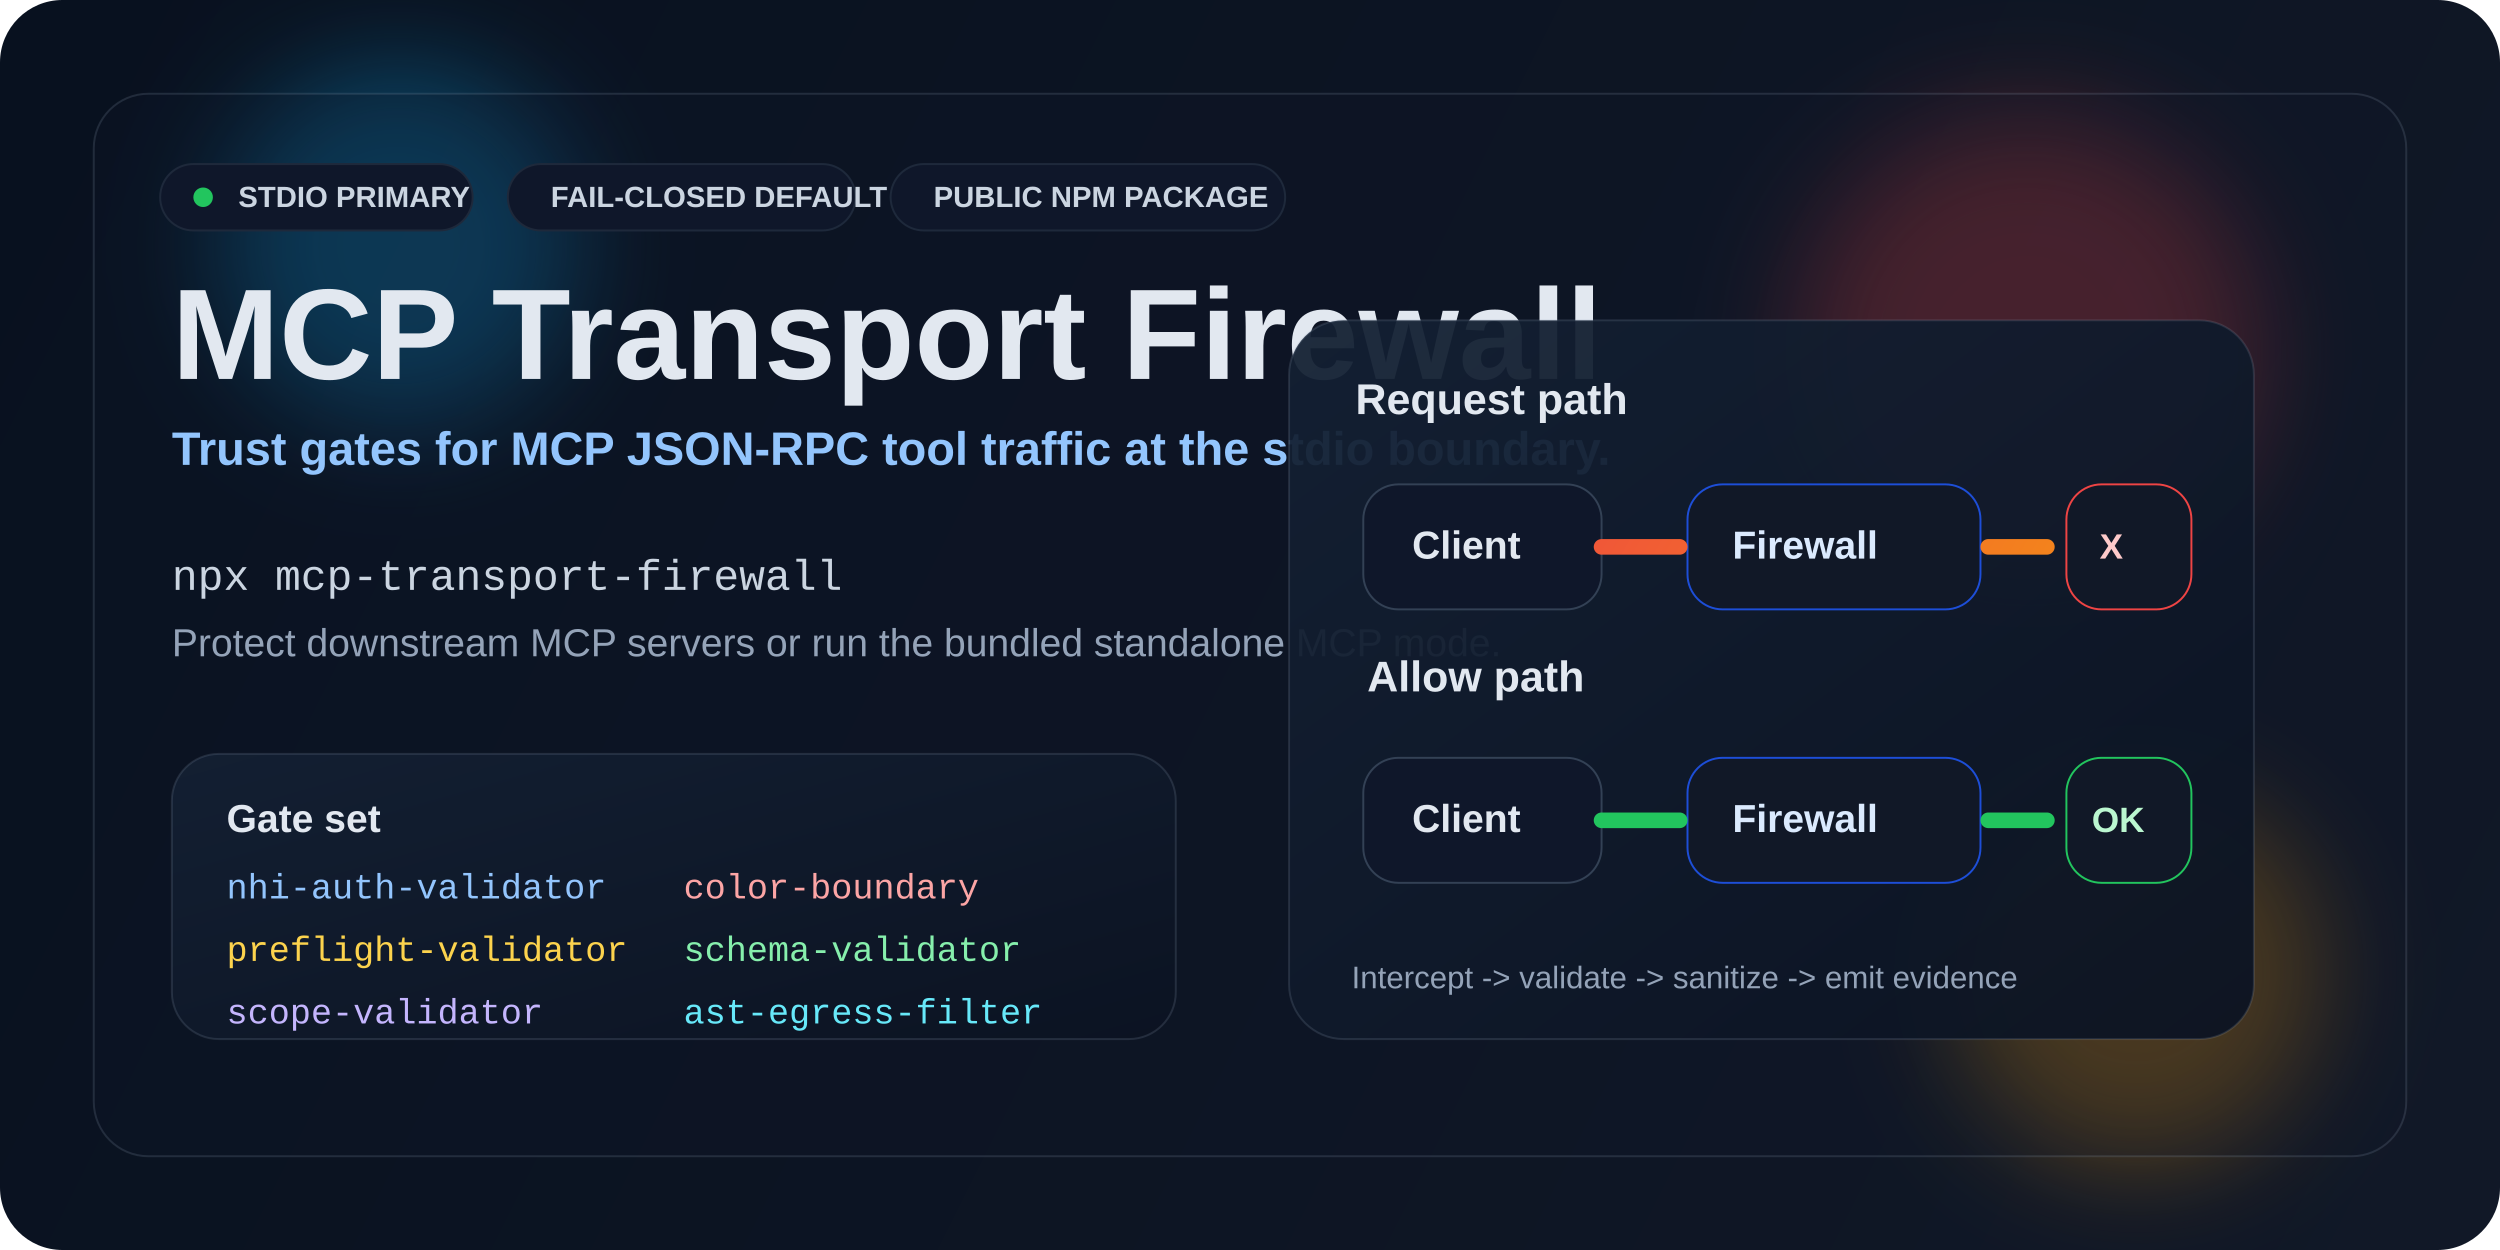
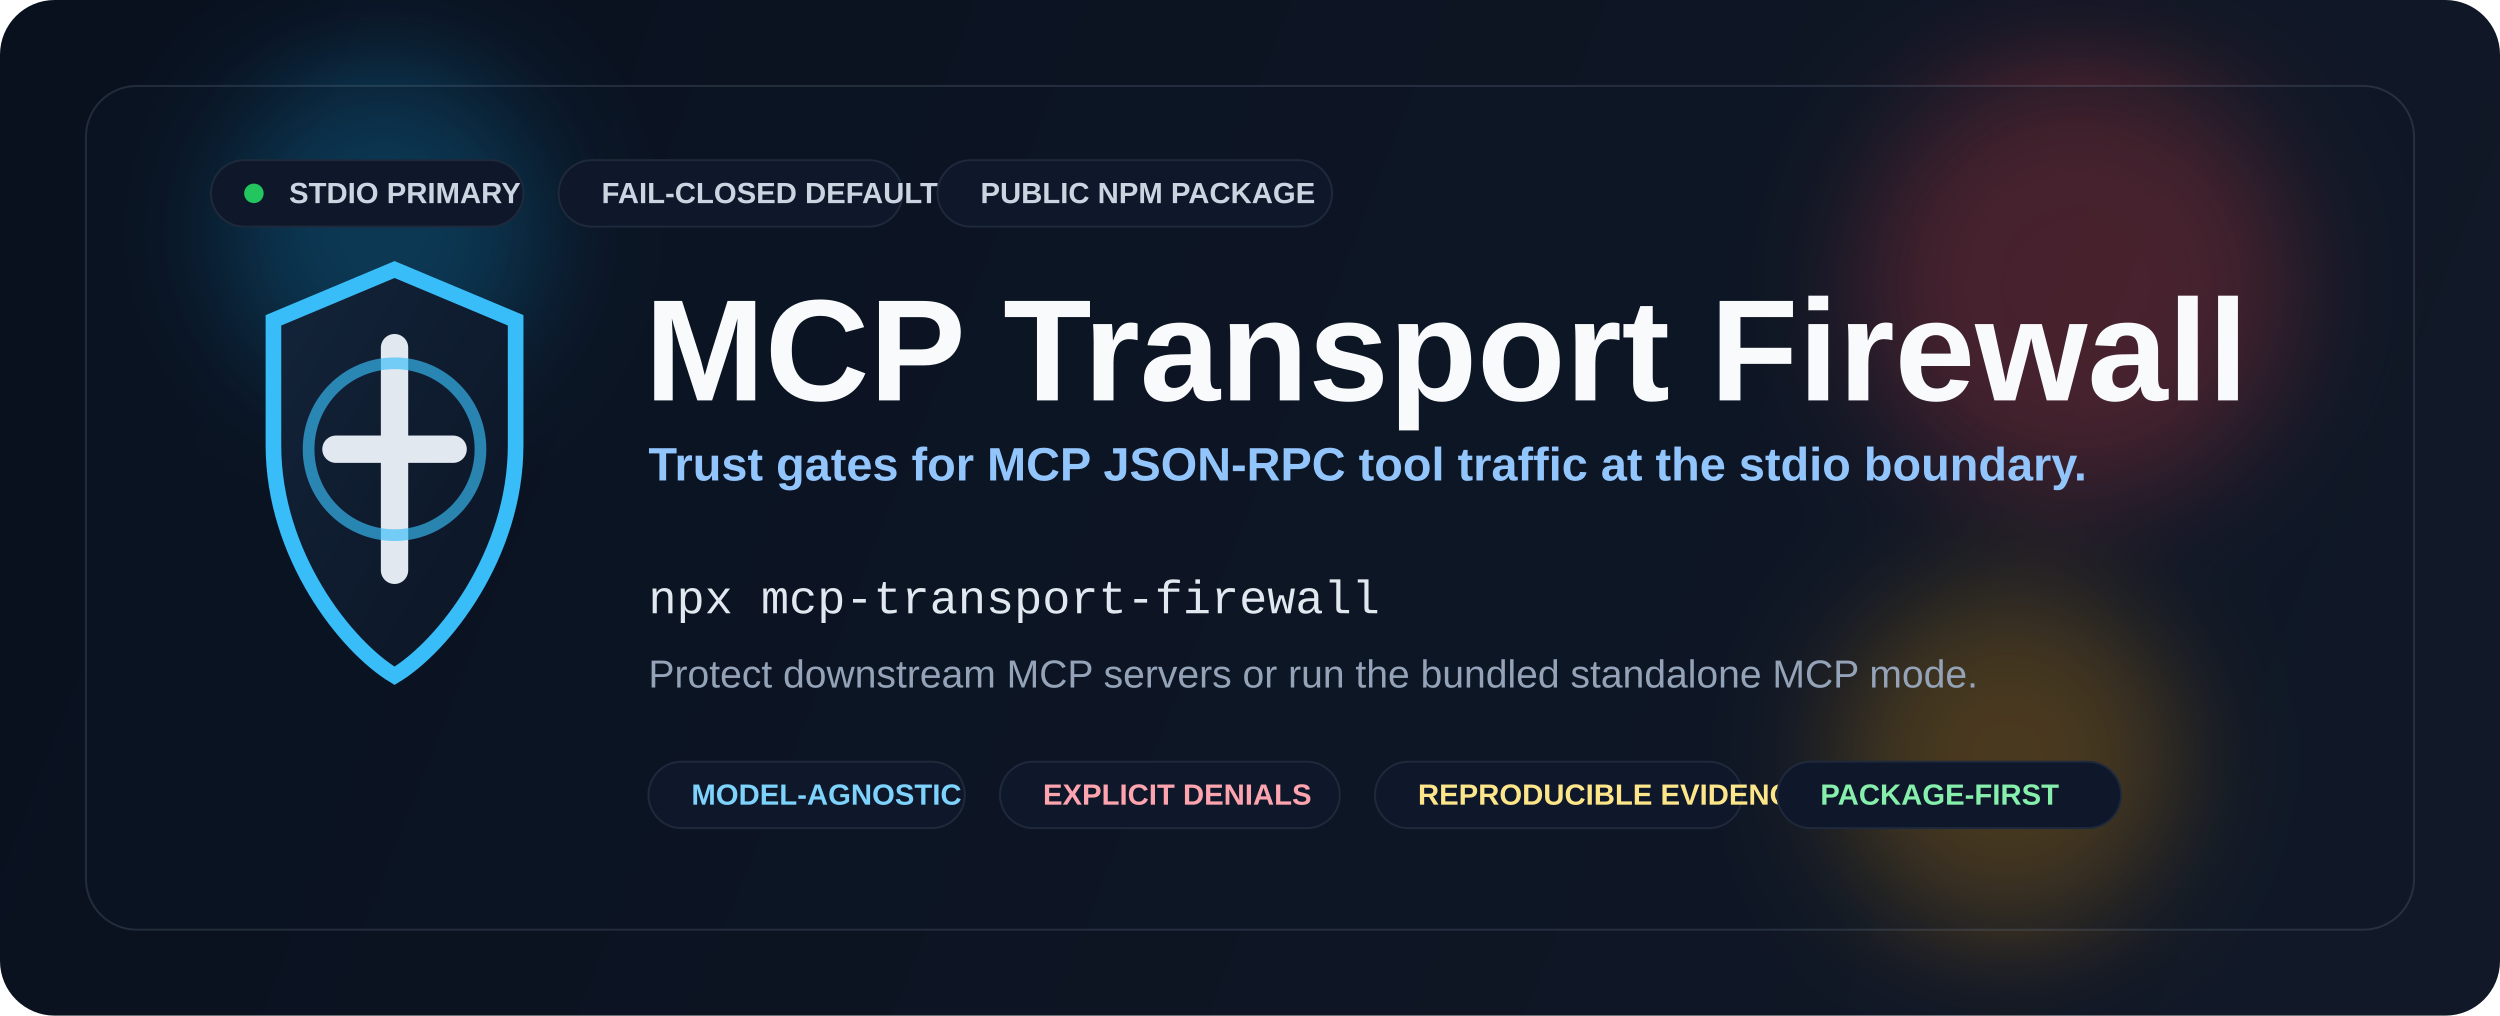
- <svg xmlns="http://www.w3.org/2000/svg" width="1280" height="640" viewBox="0 0 1280 640" fill="none">
+ <svg xmlns="http://www.w3.org/2000/svg" width="1280" height="520" viewBox="0 0 1280 520" fill="none">
  <defs>
-     <linearGradient id="bg" x1="0" y1="0" x2="1280" y2="640" gradientUnits="userSpaceOnUse">
-       <stop stop-color="#08111f" />
+     <linearGradient id="bg" x1="80" y1="40" x2="1200" y2="480" gradientUnits="userSpaceOnUse">
+       <stop stop-color="#09111f" />
      <stop offset="1" stop-color="#111827" />
    </linearGradient>
-     <linearGradient id="accent" x1="220" y1="80" x2="1040" y2="560" gradientUnits="userSpaceOnUse">
-       <stop stop-color="#0ea5e9" />
-       <stop offset="0.55" stop-color="#ef4444" />
-       <stop offset="1" stop-color="#f59e0b" />
+     <linearGradient id="accent" x1="258" y1="148" x2="820" y2="320" gradientUnits="userSpaceOnUse">
+       <stop stop-color="#38bdf8" />
+       <stop offset="0.55" stop-color="#f97316" />
+       <stop offset="1" stop-color="#ef4444" />
    </linearGradient>
-     <linearGradient id="card" x1="0" y1="0" x2="1" y2="1">
-       <stop stop-color="#132033" stop-opacity="0.94" />
-       <stop offset="1" stop-color="#0b1322" stop-opacity="0.94" />
+     <linearGradient id="shieldFill" x1="0" y1="0" x2="1" y2="1">
+       <stop stop-color="#13243a" />
+       <stop offset="1" stop-color="#0b1424" />
    </linearGradient>
-     <filter id="glow" x="0" y="0" width="1280" height="640" filterUnits="userSpaceOnUse" color-interpolation-filters="sRGB">
-       <feGaussianBlur stdDeviation="28" />
+     <filter id="blurGlow" x="0" y="0" width="1280" height="520" filterUnits="userSpaceOnUse" color-interpolation-filters="sRGB">
+       <feGaussianBlur stdDeviation="30" />
    </filter>
  </defs>
-   <rect width="1280" height="640" rx="32" fill="url(#bg)" />
-   <g opacity="0.34" filter="url(#glow)">
-     <circle cx="204" cy="126" r="92" fill="#0ea5e9" />
-     <circle cx="1038" cy="180" r="120" fill="#ef4444" />
-     <circle cx="1094" cy="498" r="96" fill="#f59e0b" />
+   <rect width="1280" height="520" rx="28" fill="url(#bg)" />
+   <g opacity="0.34" filter="url(#blurGlow)">
+     <circle cx="196" cy="118" r="82" fill="#0ea5e9" />
+     <circle cx="1064" cy="146" r="112" fill="#ef4444" />
+     <circle cx="1028" cy="388" r="88" fill="#f59e0b" />
  </g>
-   <rect x="48" y="48" width="1184" height="544" rx="28" stroke="rgba(148,163,184,0.18)" fill="rgba(15,23,42,0.28)" />
-   <rect x="82" y="84" width="160" height="34" rx="17" fill="#0f172a" stroke="#1e293b" />
-   <circle cx="104" cy="101" r="5" fill="#22c55e" />
-   <text x="122" y="106" fill="#cbd5e1" font-family="Segoe UI, Arial, sans-serif" font-size="15" font-weight="700">STDIO PRIMARY</text>
-   <rect x="260" y="84" width="178" height="34" rx="17" fill="#0f172a" stroke="#1e293b" />
-   <text x="282" y="106" fill="#cbd5e1" font-family="Segoe UI, Arial, sans-serif" font-size="15" font-weight="700">FAIL-CLOSED DEFAULT</text>
-   <rect x="456" y="84" width="202" height="34" rx="17" fill="#0f172a" stroke="#1e293b" />
-   <text x="478" y="106" fill="#cbd5e1" font-family="Segoe UI, Arial, sans-serif" font-size="15" font-weight="700">PUBLIC NPM PACKAGE</text>
-   <text x="88" y="194" fill="#e2e8f0" font-family="Segoe UI, Arial, sans-serif" font-size="66" font-weight="800">MCP Transport Firewall</text>
-   <text x="88" y="238" fill="#93c5fd" font-family="Segoe UI, Arial, sans-serif" font-size="24" font-weight="700">Trust gates for MCP JSON-RPC tool traffic at the stdio boundary.</text>
-   <text x="88" y="302" fill="#cbd5e1" font-family="Consolas, 'Courier New', monospace" font-size="22">npx mcp-transport-firewall</text>
-   <text x="88" y="336" fill="#94a3b8" font-family="Segoe UI, Arial, sans-serif" font-size="20">Protect downstream MCP servers or run the bundled standalone MCP mode.</text>
-   <rect x="88" y="386" width="514" height="146" rx="24" fill="url(#card)" stroke="rgba(148,163,184,0.18)" />
-   <text x="116" y="426" fill="#e2e8f0" font-family="Segoe UI, Arial, sans-serif" font-size="20" font-weight="700">Gate set</text>
-   <text x="116" y="460" fill="#93c5fd" font-family="Consolas, 'Courier New', monospace" font-size="18">nhi-auth-validator</text>
-   <text x="350" y="460" fill="#fca5a5" font-family="Consolas, 'Courier New', monospace" font-size="18">color-boundary</text>
-   <text x="116" y="492" fill="#fcd34d" font-family="Consolas, 'Courier New', monospace" font-size="18">preflight-validator</text>
-   <text x="350" y="492" fill="#86efac" font-family="Consolas, 'Courier New', monospace" font-size="18">schema-validator</text>
-   <text x="116" y="524" fill="#c4b5fd" font-family="Consolas, 'Courier New', monospace" font-size="18">scope-validator</text>
-   <text x="350" y="524" fill="#67e8f9" font-family="Consolas, 'Courier New', monospace" font-size="18">ast-egress-filter</text>
-   <rect x="660" y="164" width="494" height="368" rx="28" fill="url(#card)" stroke="rgba(148,163,184,0.18)" />
-   <text x="694" y="212" fill="#e2e8f0" font-family="Segoe UI, Arial, sans-serif" font-size="22" font-weight="700">Request path</text>
-   <rect x="698" y="248" width="122" height="64" rx="18" fill="#0f172a" stroke="#334155" />
-   <text x="723" y="286" fill="#e2e8f0" font-family="Segoe UI, Arial, sans-serif" font-size="20" font-weight="700">Client</text>
-   <rect x="864" y="248" width="150" height="64" rx="18" fill="#111827" stroke="#1d4ed8" />
-   <text x="887" y="286" fill="#dbeafe" font-family="Segoe UI, Arial, sans-serif" font-size="20" font-weight="700">Firewall</text>
-   <rect x="1058" y="248" width="64" height="64" rx="18" fill="#111827" stroke="#ef4444" />
-   <text x="1075" y="286" fill="#fecaca" font-family="Segoe UI, Arial, sans-serif" font-size="18" font-weight="800">X</text>
-   <path d="M820 280H860" stroke="url(#accent)" stroke-width="8" stroke-linecap="round" />
-   <path d="M1018 280H1048" stroke="url(#accent)" stroke-width="8" stroke-linecap="round" />
-   <text x="700" y="354" fill="#e2e8f0" font-family="Segoe UI, Arial, sans-serif" font-size="22" font-weight="700">Allow path</text>
-   <rect x="698" y="388" width="122" height="64" rx="18" fill="#0f172a" stroke="#334155" />
-   <text x="723" y="426" fill="#e2e8f0" font-family="Segoe UI, Arial, sans-serif" font-size="20" font-weight="700">Client</text>
-   <rect x="864" y="388" width="150" height="64" rx="18" fill="#111827" stroke="#1d4ed8" />
-   <text x="887" y="426" fill="#dbeafe" font-family="Segoe UI, Arial, sans-serif" font-size="20" font-weight="700">Firewall</text>
-   <rect x="1058" y="388" width="64" height="64" rx="18" fill="#111827" stroke="#22c55e" />
-   <text x="1071" y="426" fill="#bbf7d0" font-family="Segoe UI, Arial, sans-serif" font-size="18" font-weight="800">OK</text>
-   <path d="M820 420H860" stroke="#22c55e" stroke-width="8" stroke-linecap="round" />
-   <path d="M1018 420H1048" stroke="#22c55e" stroke-width="8" stroke-linecap="round" />
-   <text x="692" y="506" fill="#94a3b8" font-family="Segoe UI, Arial, sans-serif" font-size="16">Intercept -&gt; validate -&gt; sanitize -&gt; emit evidence</text>
+   <rect x="44" y="44" width="1192" height="432" rx="26" fill="rgba(15,23,42,0.26)" stroke="rgba(148,163,184,0.18)" />
+   <g transform="translate(118 138)">
+     <path d="M84 0L146 26V90C146 146 109 193 84 208C59 193 22 146 22 90V26L84 0Z" fill="url(#shieldFill)" stroke="url(#accent)" stroke-width="8" />
+     <path d="M84 40V154" stroke="#e2e8f0" stroke-width="14" stroke-linecap="round" />
+     <path d="M54 92H114" stroke="#e2e8f0" stroke-width="14" stroke-linecap="round" />
+     <circle cx="84" cy="92" r="44" stroke="#38bdf8" stroke-width="6" opacity="0.65" />
+   </g>
+   <rect x="108" y="82" width="160" height="34" rx="17" fill="#0f172a" stroke="#1e293b" />
+   <circle cx="130" cy="99" r="5" fill="#22c55e" />
+   <text x="148" y="104" fill="#cbd5e1" font-family="Segoe UI, Arial, sans-serif" font-size="15" font-weight="700">STDIO PRIMARY</text>
+   <rect x="286" y="82" width="176" height="34" rx="17" fill="#0f172a" stroke="#1e293b" />
+   <text x="308" y="104" fill="#cbd5e1" font-family="Segoe UI, Arial, sans-serif" font-size="15" font-weight="700">FAIL-CLOSED DEFAULT</text>
+   <rect x="480" y="82" width="202" height="34" rx="17" fill="#0f172a" stroke="#1e293b" />
+   <text x="502" y="104" fill="#cbd5e1" font-family="Segoe UI, Arial, sans-serif" font-size="15" font-weight="700">PUBLIC NPM PACKAGE</text>
+   <text x="330" y="205" fill="#f8fafc" font-family="Segoe UI, Arial, sans-serif" font-size="74" font-weight="800">MCP Transport Firewall</text>
+   <text x="332" y="246" fill="#93c5fd" font-family="Segoe UI, Arial, sans-serif" font-size="24" font-weight="700">Trust gates for MCP JSON-RPC tool traffic at the stdio boundary.</text>
+   <text x="332" y="314" fill="#e2e8f0" font-family="Consolas, 'Courier New', monospace" font-size="24">npx mcp-transport-firewall</text>
+   <text x="332" y="352" fill="#94a3b8" font-family="Segoe UI, Arial, sans-serif" font-size="20">Protect downstream MCP servers or run the bundled standalone MCP mode.</text>
+   <rect x="332" y="390" width="162" height="34" rx="17" fill="#0f172a" stroke="#1e293b" />
+   <text x="354" y="412" fill="#7dd3fc" font-family="Segoe UI, Arial, sans-serif" font-size="15" font-weight="700">MODEL-AGNOSTIC</text>
+   <rect x="512" y="390" width="174" height="34" rx="17" fill="#0f172a" stroke="#1e293b" />
+   <text x="534" y="412" fill="#fda4af" font-family="Segoe UI, Arial, sans-serif" font-size="15" font-weight="700">EXPLICIT DENIALS</text>
+   <rect x="704" y="390" width="188" height="34" rx="17" fill="#0f172a" stroke="#1e293b" />
+   <text x="726" y="412" fill="#fde68a" font-family="Segoe UI, Arial, sans-serif" font-size="15" font-weight="700">REPRODUCIBLE EVIDENCE</text>
+   <rect x="910" y="390" width="176" height="34" rx="17" fill="#0f172a" stroke="#1e293b" />
+   <text x="932" y="412" fill="#86efac" font-family="Segoe UI, Arial, sans-serif" font-size="15" font-weight="700">PACKAGE-FIRST</text>
</svg>
